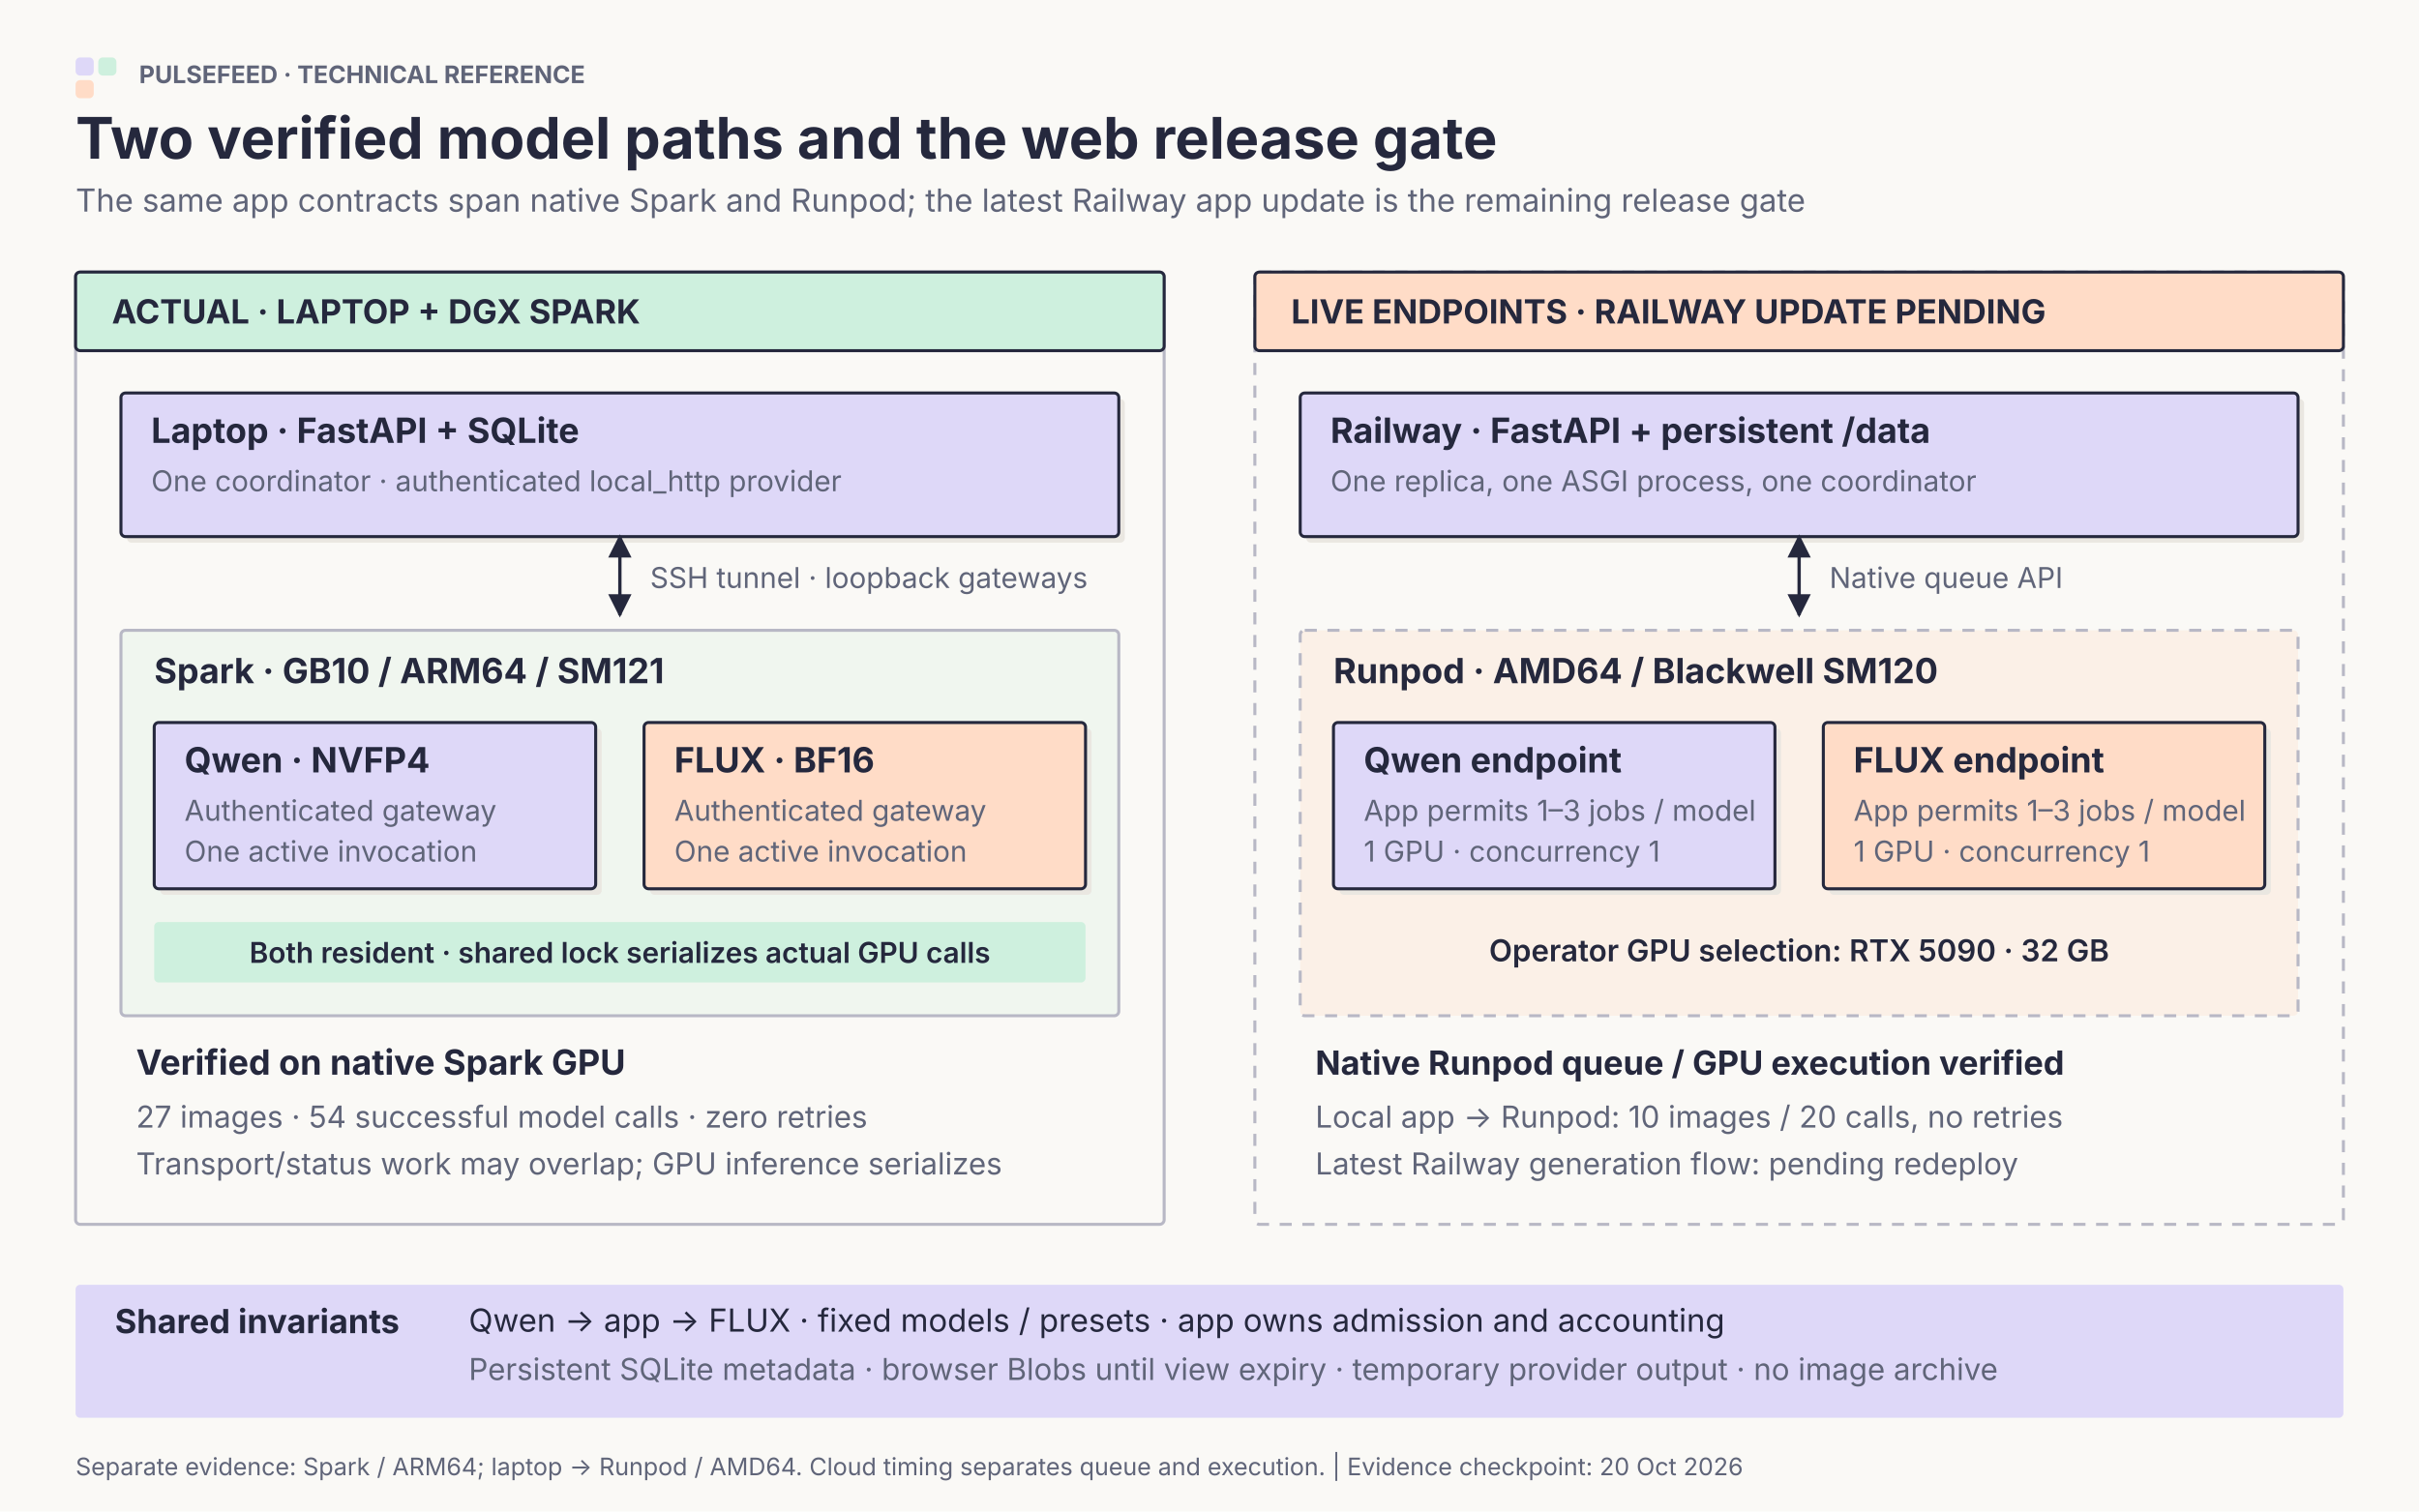
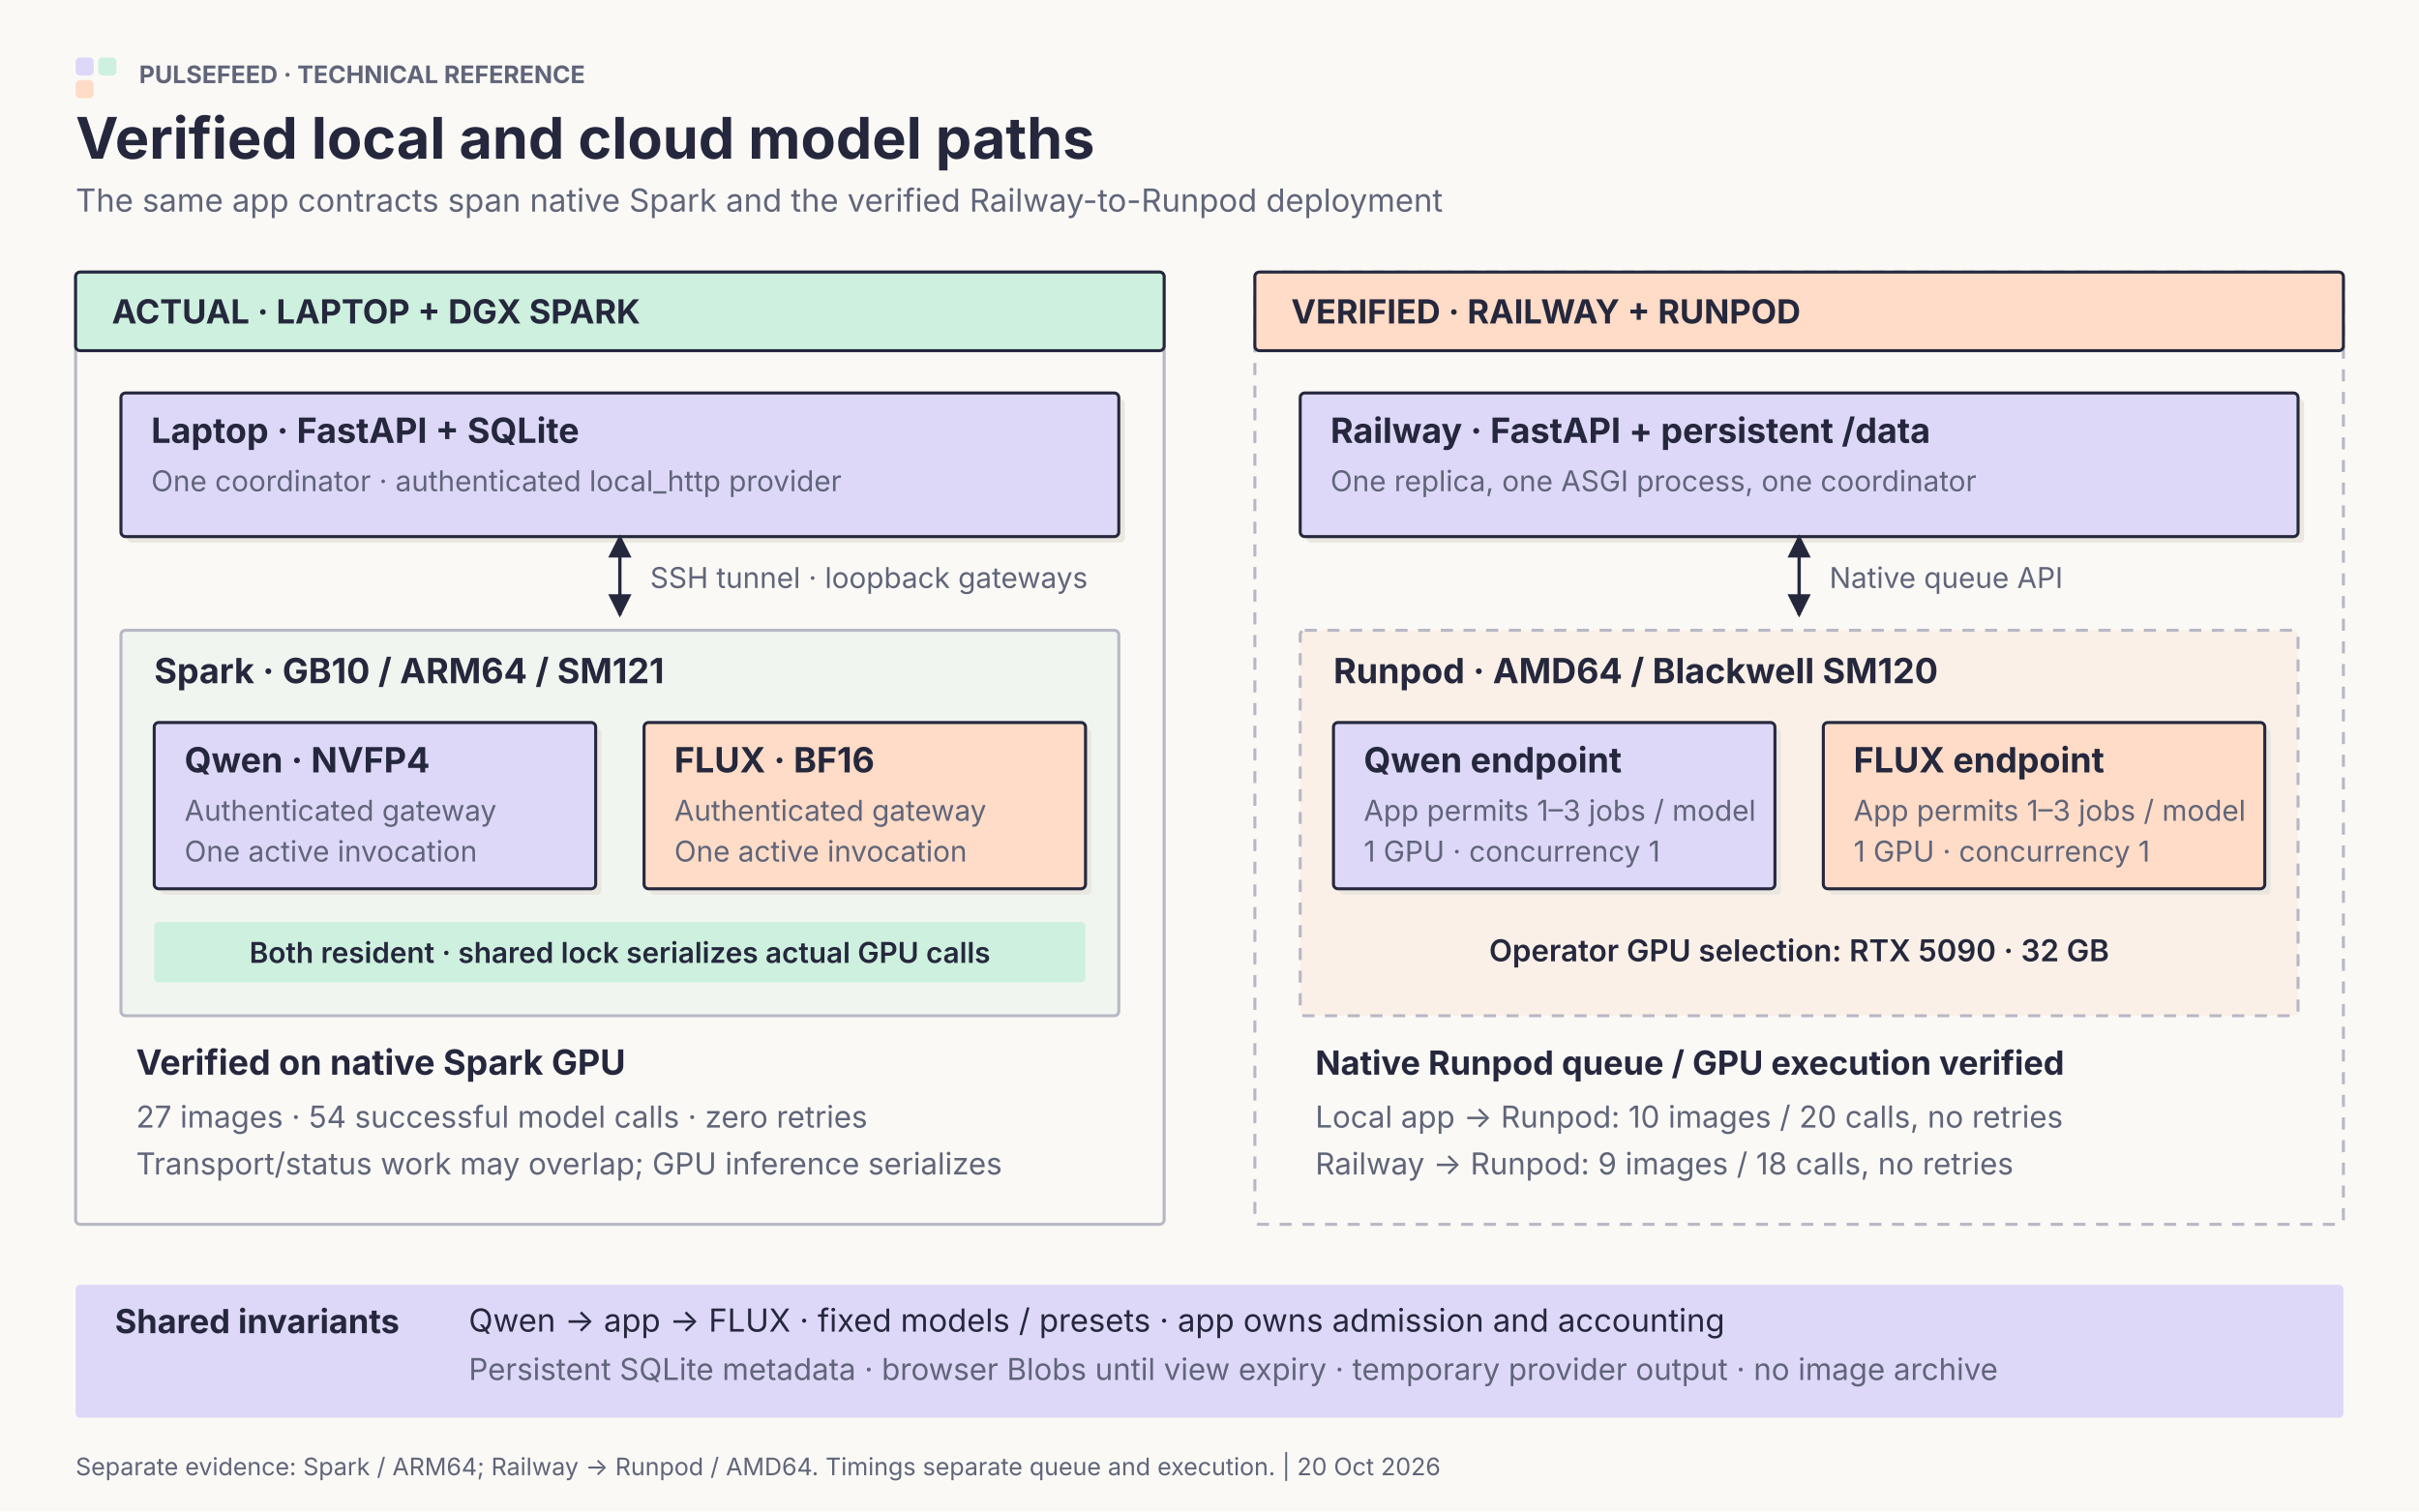
<svg xmlns="http://www.w3.org/2000/svg" width="1600" height="1000" viewBox="0 0 1600 1000" role="img" aria-labelledby="title desc">
  <defs>
    <marker id="arrow" viewBox="0 0 10 10" refX="9" refY="5" markerWidth="7" markerHeight="7" orient="auto-start-reverse">
      <path d="M0 0L10 5L0 10Z" fill="#25283D" />
    </marker>
  </defs>
  <rect width="1600" height="1000" fill="#FAF9F6" />
  <rect x="50" y="38" width="12" height="12" rx="3" fill="#DED8F8" stroke="none" stroke-width="2" />
  <rect x="65" y="38" width="12" height="12" rx="3" fill="#CEF0DE" stroke="none" stroke-width="2" />
  <rect x="50" y="53" width="12" height="12" rx="3" fill="#FFDCC7" stroke="none" stroke-width="2" />
  <text x="92" y="55.0" font-family="Inter, -apple-system, BlinkMacSystemFont, Segoe UI, Arial, sans-serif" font-size="16" font-weight="650" fill="#606579" text-anchor="start">PULSEFEED · TECHNICAL REFERENCE</text>
-   <text x="50" y="105.0" font-family="Inter, -apple-system, BlinkMacSystemFont, Segoe UI, Arial, sans-serif" font-size="38" font-weight="700" fill="#25283D" text-anchor="start">Two verified model paths and the web release gate</text>
-   <text x="50" y="140.0" font-family="Inter, -apple-system, BlinkMacSystemFont, Segoe UI, Arial, sans-serif" font-size="21" font-weight="400" fill="#606579" text-anchor="start">The same app contracts span native Spark and Runpod; the latest Railway app update is the remaining release gate</text>
+   <text x="50" y="105.0" font-family="Inter, -apple-system, BlinkMacSystemFont, Segoe UI, Arial, sans-serif" font-size="38" font-weight="700" fill="#25283D" text-anchor="start">Verified local and cloud model paths</text>
+   <text x="50" y="140.0" font-family="Inter, -apple-system, BlinkMacSystemFont, Segoe UI, Arial, sans-serif" font-size="21" font-weight="400" fill="#606579" text-anchor="start">The same app contracts span native Spark and the verified Railway-to-Runpod deployment</text>
  <rect x="50" y="180" width="720" height="630" rx="3" fill="#FAF9F6" stroke="#B8B8C5" stroke-width="2" />
  <rect x="830" y="180" width="720" height="630" rx="3" fill="#FAF9F6" stroke="#B8B8C5" stroke-width="2" stroke-dasharray="8 7" />
  <rect x="50" y="180" width="720" height="52" rx="3" fill="#CEF0DE" stroke="#25283D" stroke-width="2" />
  <text x="74" y="214.0" font-family="Inter, -apple-system, BlinkMacSystemFont, Segoe UI, Arial, sans-serif" font-size="22" font-weight="700" fill="#25283D" text-anchor="start">ACTUAL · LAPTOP + DGX SPARK</text>
  <rect x="830" y="180" width="720" height="52" rx="3" fill="#FFDCC7" stroke="#25283D" stroke-width="2" />
-   <text x="854" y="214.0" font-family="Inter, -apple-system, BlinkMacSystemFont, Segoe UI, Arial, sans-serif" font-size="22" font-weight="700" fill="#25283D" text-anchor="start">LIVE ENDPOINTS · RAILWAY UPDATE PENDING</text>
+   <text x="854" y="214.0" font-family="Inter, -apple-system, BlinkMacSystemFont, Segoe UI, Arial, sans-serif" font-size="22" font-weight="700" fill="#25283D" text-anchor="start">VERIFIED · RAILWAY + RUNPOD</text>
  <rect x="84" y="264" width="660" height="95" rx="3" fill="#EAE7E1" stroke="none" stroke-width="2" />
  <rect x="80" y="260" width="660" height="95" rx="3" fill="#DED8F8" stroke="#25283D" stroke-width="2" />
  <text x="100" y="293.0" font-family="Inter, -apple-system, BlinkMacSystemFont, Segoe UI, Arial, sans-serif" font-size="23" font-weight="650" fill="#25283D" text-anchor="start">Laptop · FastAPI + SQLite</text>
  <text x="100" y="325" font-family="Inter, -apple-system, BlinkMacSystemFont, Segoe UI, Arial, sans-serif" font-size="19" font-weight="400" fill="#606579" text-anchor="start">One coordinator · authenticated local_http provider</text>
  <rect x="864" y="264" width="660" height="95" rx="3" fill="#EAE7E1" stroke="none" stroke-width="2" />
  <rect x="860" y="260" width="660" height="95" rx="3" fill="#DED8F8" stroke="#25283D" stroke-width="2" />
  <text x="880" y="293.0" font-family="Inter, -apple-system, BlinkMacSystemFont, Segoe UI, Arial, sans-serif" font-size="23" font-weight="650" fill="#25283D" text-anchor="start">Railway · FastAPI + persistent /data</text>
  <text x="880" y="325" font-family="Inter, -apple-system, BlinkMacSystemFont, Segoe UI, Arial, sans-serif" font-size="19" font-weight="400" fill="#606579" text-anchor="start">One replica, one ASGI process, one coordinator</text>
  <polyline points="410,355 410,407" fill="none" stroke="#25283D" stroke-width="2.2" stroke-linejoin="round" marker-end="url(#arrow)" marker-start="url(#arrow)" />
  <text x="430" y="389.0" font-family="Inter, -apple-system, BlinkMacSystemFont, Segoe UI, Arial, sans-serif" font-size="19" font-weight="400" fill="#606579" text-anchor="start">SSH tunnel · loopback gateways</text>
  <polyline points="1190,355 1190,407" fill="none" stroke="#25283D" stroke-width="2.2" stroke-linejoin="round" marker-end="url(#arrow)" marker-start="url(#arrow)" />
  <text x="1210" y="389.0" font-family="Inter, -apple-system, BlinkMacSystemFont, Segoe UI, Arial, sans-serif" font-size="19" font-weight="400" fill="#606579" text-anchor="start">Native queue API</text>
  <rect x="80" y="417" width="660" height="255" rx="3" fill="#F0F6EF" stroke="#B8B8C5" stroke-width="2" />
  <text x="102" y="452.0" font-family="Inter, -apple-system, BlinkMacSystemFont, Segoe UI, Arial, sans-serif" font-size="23" font-weight="650" fill="#25283D" text-anchor="start">Spark · GB10 / ARM64 / SM121</text>
  <rect x="106" y="482" width="292" height="110" rx="3" fill="#EAE7E1" stroke="none" stroke-width="2" />
  <rect x="102" y="478" width="292" height="110" rx="3" fill="#DED8F8" stroke="#25283D" stroke-width="2" />
  <text x="122" y="511.0" font-family="Inter, -apple-system, BlinkMacSystemFont, Segoe UI, Arial, sans-serif" font-size="23" font-weight="650" fill="#25283D" text-anchor="start">Qwen · NVFP4</text>
  <text x="122" y="543" font-family="Inter, -apple-system, BlinkMacSystemFont, Segoe UI, Arial, sans-serif" font-size="19" font-weight="400" fill="#606579" text-anchor="start">Authenticated gateway</text>
  <text x="122" y="570" font-family="Inter, -apple-system, BlinkMacSystemFont, Segoe UI, Arial, sans-serif" font-size="19" font-weight="400" fill="#606579" text-anchor="start">One active invocation</text>
  <rect x="430" y="482" width="292" height="110" rx="3" fill="#EAE7E1" stroke="none" stroke-width="2" />
  <rect x="426" y="478" width="292" height="110" rx="3" fill="#FFDCC7" stroke="#25283D" stroke-width="2" />
  <text x="446" y="511.0" font-family="Inter, -apple-system, BlinkMacSystemFont, Segoe UI, Arial, sans-serif" font-size="23" font-weight="650" fill="#25283D" text-anchor="start">FLUX · BF16</text>
  <text x="446" y="543" font-family="Inter, -apple-system, BlinkMacSystemFont, Segoe UI, Arial, sans-serif" font-size="19" font-weight="400" fill="#606579" text-anchor="start">Authenticated gateway</text>
  <text x="446" y="570" font-family="Inter, -apple-system, BlinkMacSystemFont, Segoe UI, Arial, sans-serif" font-size="19" font-weight="400" fill="#606579" text-anchor="start">One active invocation</text>
  <rect x="102" y="610" width="616" height="40" rx="3" fill="#CEF0DE" stroke="none" stroke-width="2" />
  <text x="410" y="637.0" font-family="Inter, -apple-system, BlinkMacSystemFont, Segoe UI, Arial, sans-serif" font-size="19" font-weight="600" fill="#25283D" text-anchor="middle">Both resident · shared lock serializes actual GPU calls</text>
  <rect x="860" y="417" width="660" height="255" rx="3" fill="#FBF0E7" stroke="#B8B8C5" stroke-width="2" stroke-dasharray="8 7" />
  <text x="882" y="452.0" font-family="Inter, -apple-system, BlinkMacSystemFont, Segoe UI, Arial, sans-serif" font-size="23" font-weight="650" fill="#25283D" text-anchor="start">Runpod · AMD64 / Blackwell SM120</text>
  <rect x="886" y="482" width="292" height="110" rx="3" fill="#EAE7E1" stroke="none" stroke-width="2" />
  <rect x="882" y="478" width="292" height="110" rx="3" fill="#DED8F8" stroke="#25283D" stroke-width="2" />
  <text x="902" y="511.0" font-family="Inter, -apple-system, BlinkMacSystemFont, Segoe UI, Arial, sans-serif" font-size="23" font-weight="650" fill="#25283D" text-anchor="start">Qwen endpoint</text>
  <text x="902" y="543" font-family="Inter, -apple-system, BlinkMacSystemFont, Segoe UI, Arial, sans-serif" font-size="19" font-weight="400" fill="#606579" text-anchor="start">App permits 1–3 jobs / model</text>
  <text x="902" y="570" font-family="Inter, -apple-system, BlinkMacSystemFont, Segoe UI, Arial, sans-serif" font-size="19" font-weight="400" fill="#606579" text-anchor="start">1 GPU · concurrency 1</text>
  <rect x="1210" y="482" width="292" height="110" rx="3" fill="#EAE7E1" stroke="none" stroke-width="2" />
  <rect x="1206" y="478" width="292" height="110" rx="3" fill="#FFDCC7" stroke="#25283D" stroke-width="2" />
  <text x="1226" y="511.0" font-family="Inter, -apple-system, BlinkMacSystemFont, Segoe UI, Arial, sans-serif" font-size="23" font-weight="650" fill="#25283D" text-anchor="start">FLUX endpoint</text>
  <text x="1226" y="543" font-family="Inter, -apple-system, BlinkMacSystemFont, Segoe UI, Arial, sans-serif" font-size="19" font-weight="400" fill="#606579" text-anchor="start">App permits 1–3 jobs / model</text>
  <text x="1226" y="570" font-family="Inter, -apple-system, BlinkMacSystemFont, Segoe UI, Arial, sans-serif" font-size="19" font-weight="400" fill="#606579" text-anchor="start">1 GPU · concurrency 1</text>
  <text x="1190" y="636.0" font-family="Inter, -apple-system, BlinkMacSystemFont, Segoe UI, Arial, sans-serif" font-size="20" font-weight="600" fill="#25283D" text-anchor="middle">Operator GPU selection: RTX 5090 · 32 GB</text>
  <text x="90" y="711.0" font-family="Inter, -apple-system, BlinkMacSystemFont, Segoe UI, Arial, sans-serif" font-size="23" font-weight="650" fill="#25283D" text-anchor="start">Verified on native Spark GPU</text>
  <text x="90" y="746" font-family="Inter, -apple-system, BlinkMacSystemFont, Segoe UI, Arial, sans-serif" font-size="20" font-weight="400" fill="#606579" text-anchor="start">27 images · 54 successful model calls · zero retries</text>
  <text x="90" y="777" font-family="Inter, -apple-system, BlinkMacSystemFont, Segoe UI, Arial, sans-serif" font-size="20" font-weight="400" fill="#606579" text-anchor="start">Transport/status work may overlap; GPU inference serializes</text>
  <text x="870" y="711.0" font-family="Inter, -apple-system, BlinkMacSystemFont, Segoe UI, Arial, sans-serif" font-size="22" font-weight="650" fill="#25283D" text-anchor="start">Native Runpod queue / GPU execution verified</text>
  <text x="870" y="746" font-family="Inter, -apple-system, BlinkMacSystemFont, Segoe UI, Arial, sans-serif" font-size="20" font-weight="400" fill="#606579" text-anchor="start">Local app → Runpod: 10 images / 20 calls, no retries</text>
-   <text x="870" y="777" font-family="Inter, -apple-system, BlinkMacSystemFont, Segoe UI, Arial, sans-serif" font-size="20" font-weight="400" fill="#606579" text-anchor="start">Latest Railway generation flow: pending redeploy</text>
+   <text x="870" y="777" font-family="Inter, -apple-system, BlinkMacSystemFont, Segoe UI, Arial, sans-serif" font-size="20" font-weight="400" fill="#606579" text-anchor="start">Railway → Runpod: 9 images / 18 calls, no retries</text>
  <rect x="50" y="850" width="1500" height="88" rx="3" fill="#DED8F8" stroke="none" stroke-width="2" />
  <text x="76" y="882.0" font-family="Inter, -apple-system, BlinkMacSystemFont, Segoe UI, Arial, sans-serif" font-size="22" font-weight="650" fill="#25283D" text-anchor="start">Shared invariants</text>
  <text x="310" y="881.0" font-family="Inter, -apple-system, BlinkMacSystemFont, Segoe UI, Arial, sans-serif" font-size="21" font-weight="400" fill="#25283D" text-anchor="start">Qwen → app → FLUX · fixed models / presets · app owns admission and accounting</text>
  <text x="310" y="913.0" font-family="Inter, -apple-system, BlinkMacSystemFont, Segoe UI, Arial, sans-serif" font-size="20" font-weight="400" fill="#606579" text-anchor="start">Persistent SQLite metadata · browser Blobs until view expiry · temporary provider output · no image archive</text>
-   <text x="50" y="976.0" font-family="Inter, -apple-system, BlinkMacSystemFont, Segoe UI, Arial, sans-serif" font-size="16" font-weight="400" fill="#606579" text-anchor="start">Separate evidence: Spark / ARM64; laptop → Runpod / AMD64. Cloud timing separates queue and execution. | Evidence checkpoint: 20 Oct 2026</text>
+   <text x="50" y="976.0" font-family="Inter, -apple-system, BlinkMacSystemFont, Segoe UI, Arial, sans-serif" font-size="16" font-weight="400" fill="#606579" text-anchor="start">Separate evidence: Spark / ARM64; Railway → Runpod / AMD64. Timings separate queue and execution. | 20 Oct 2026</text>
</svg>
